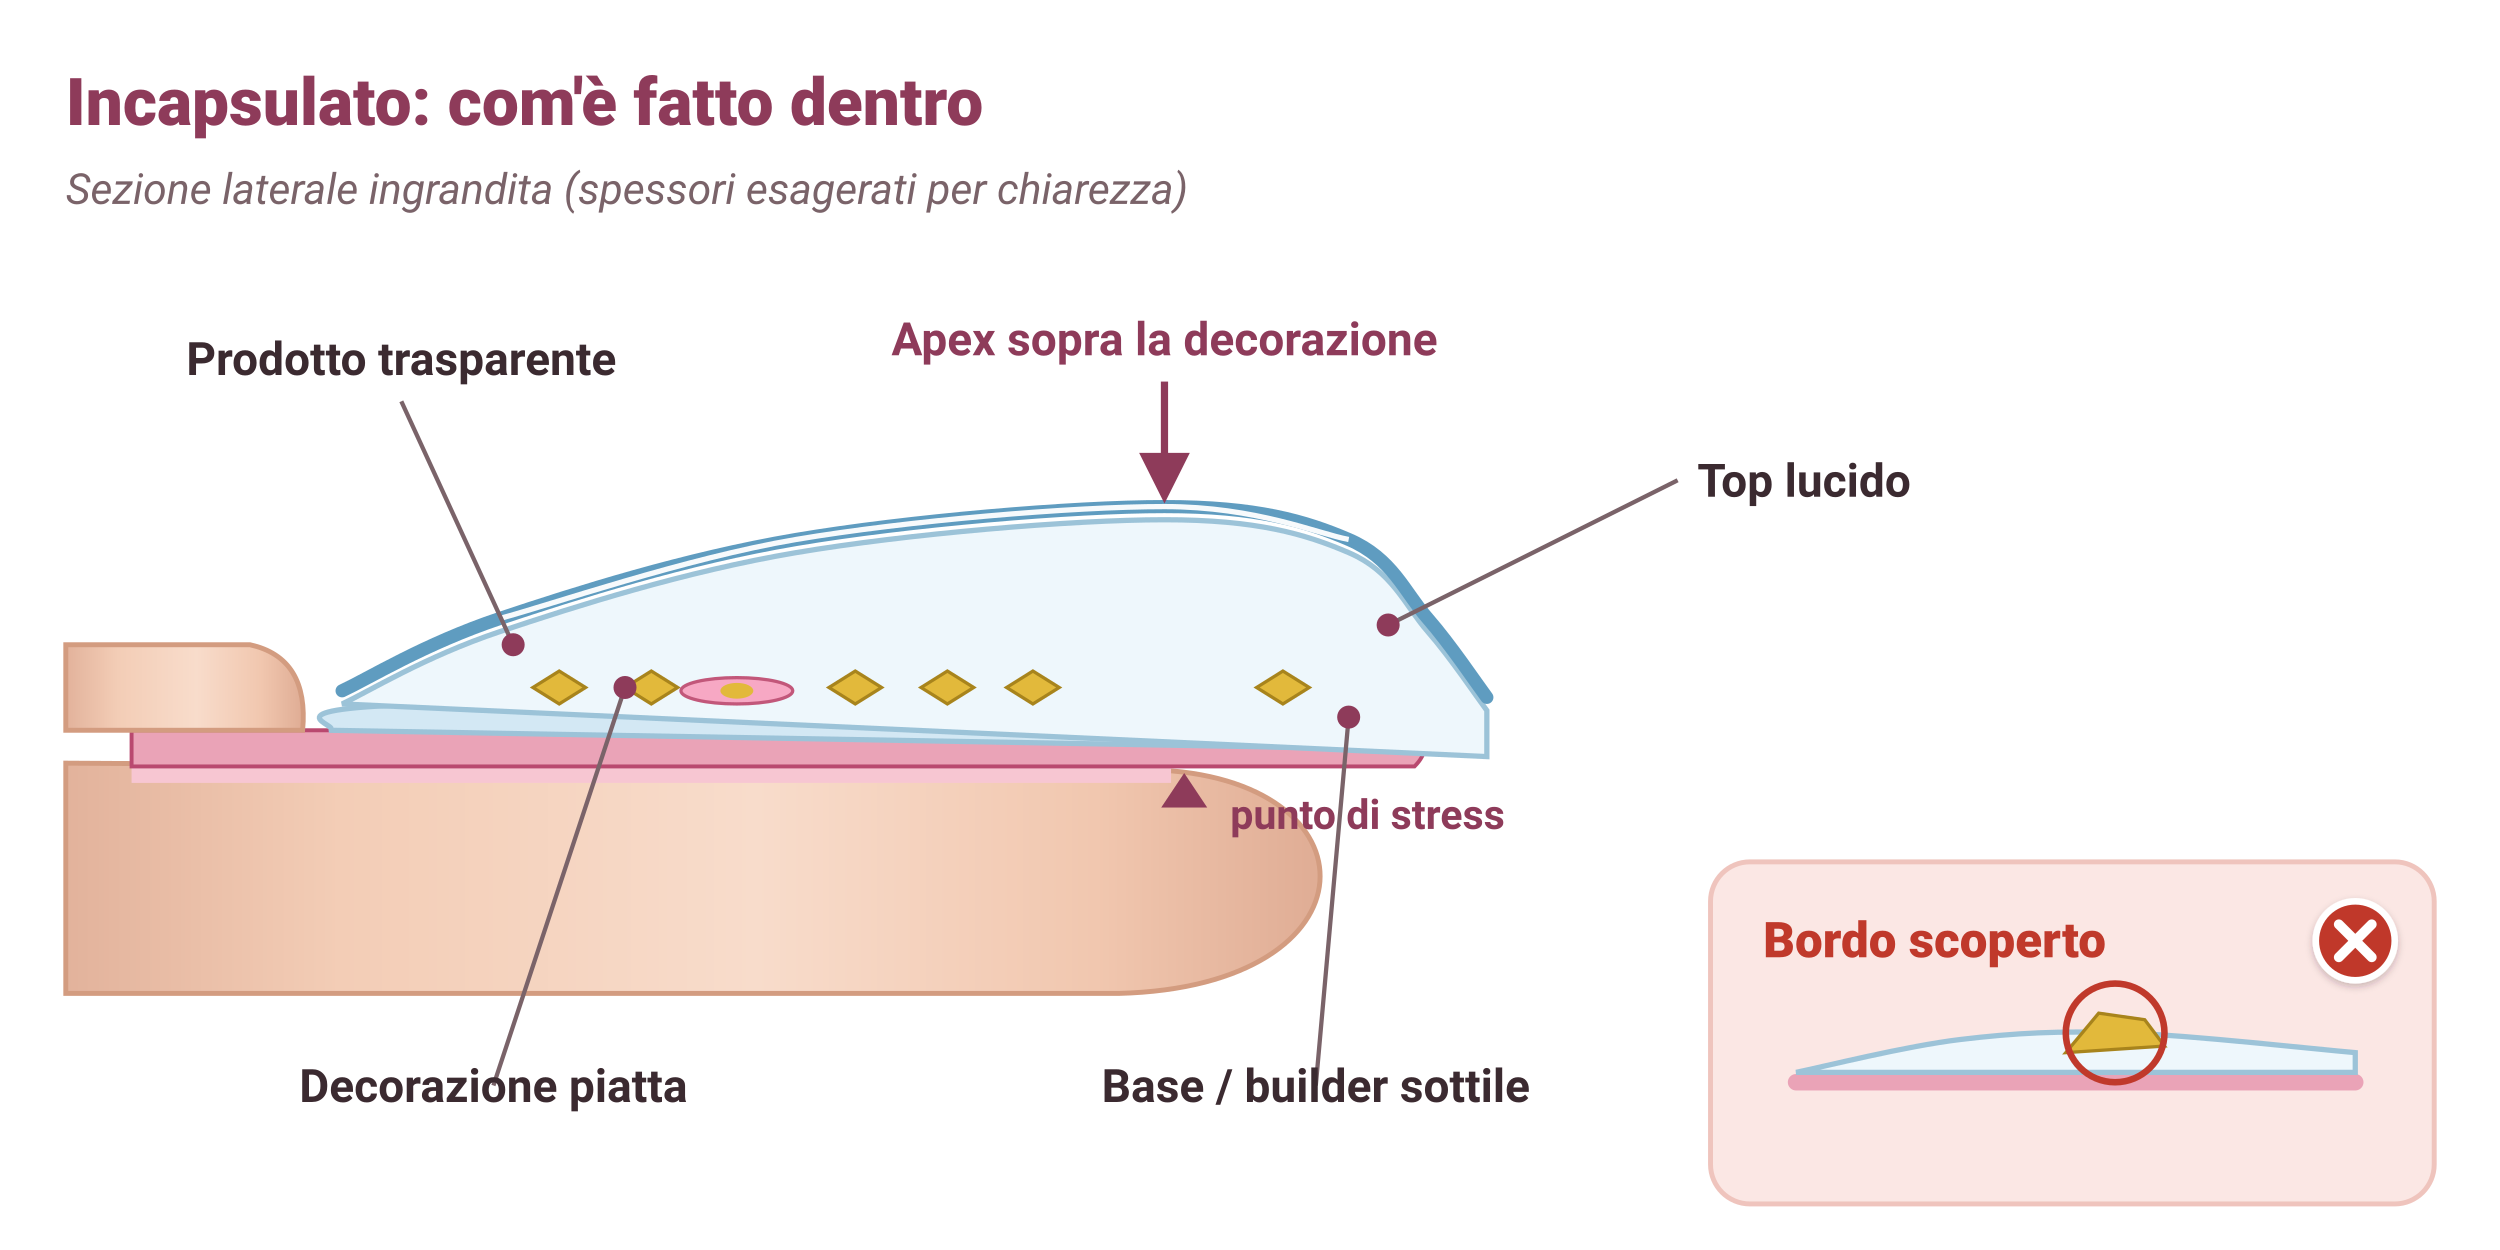
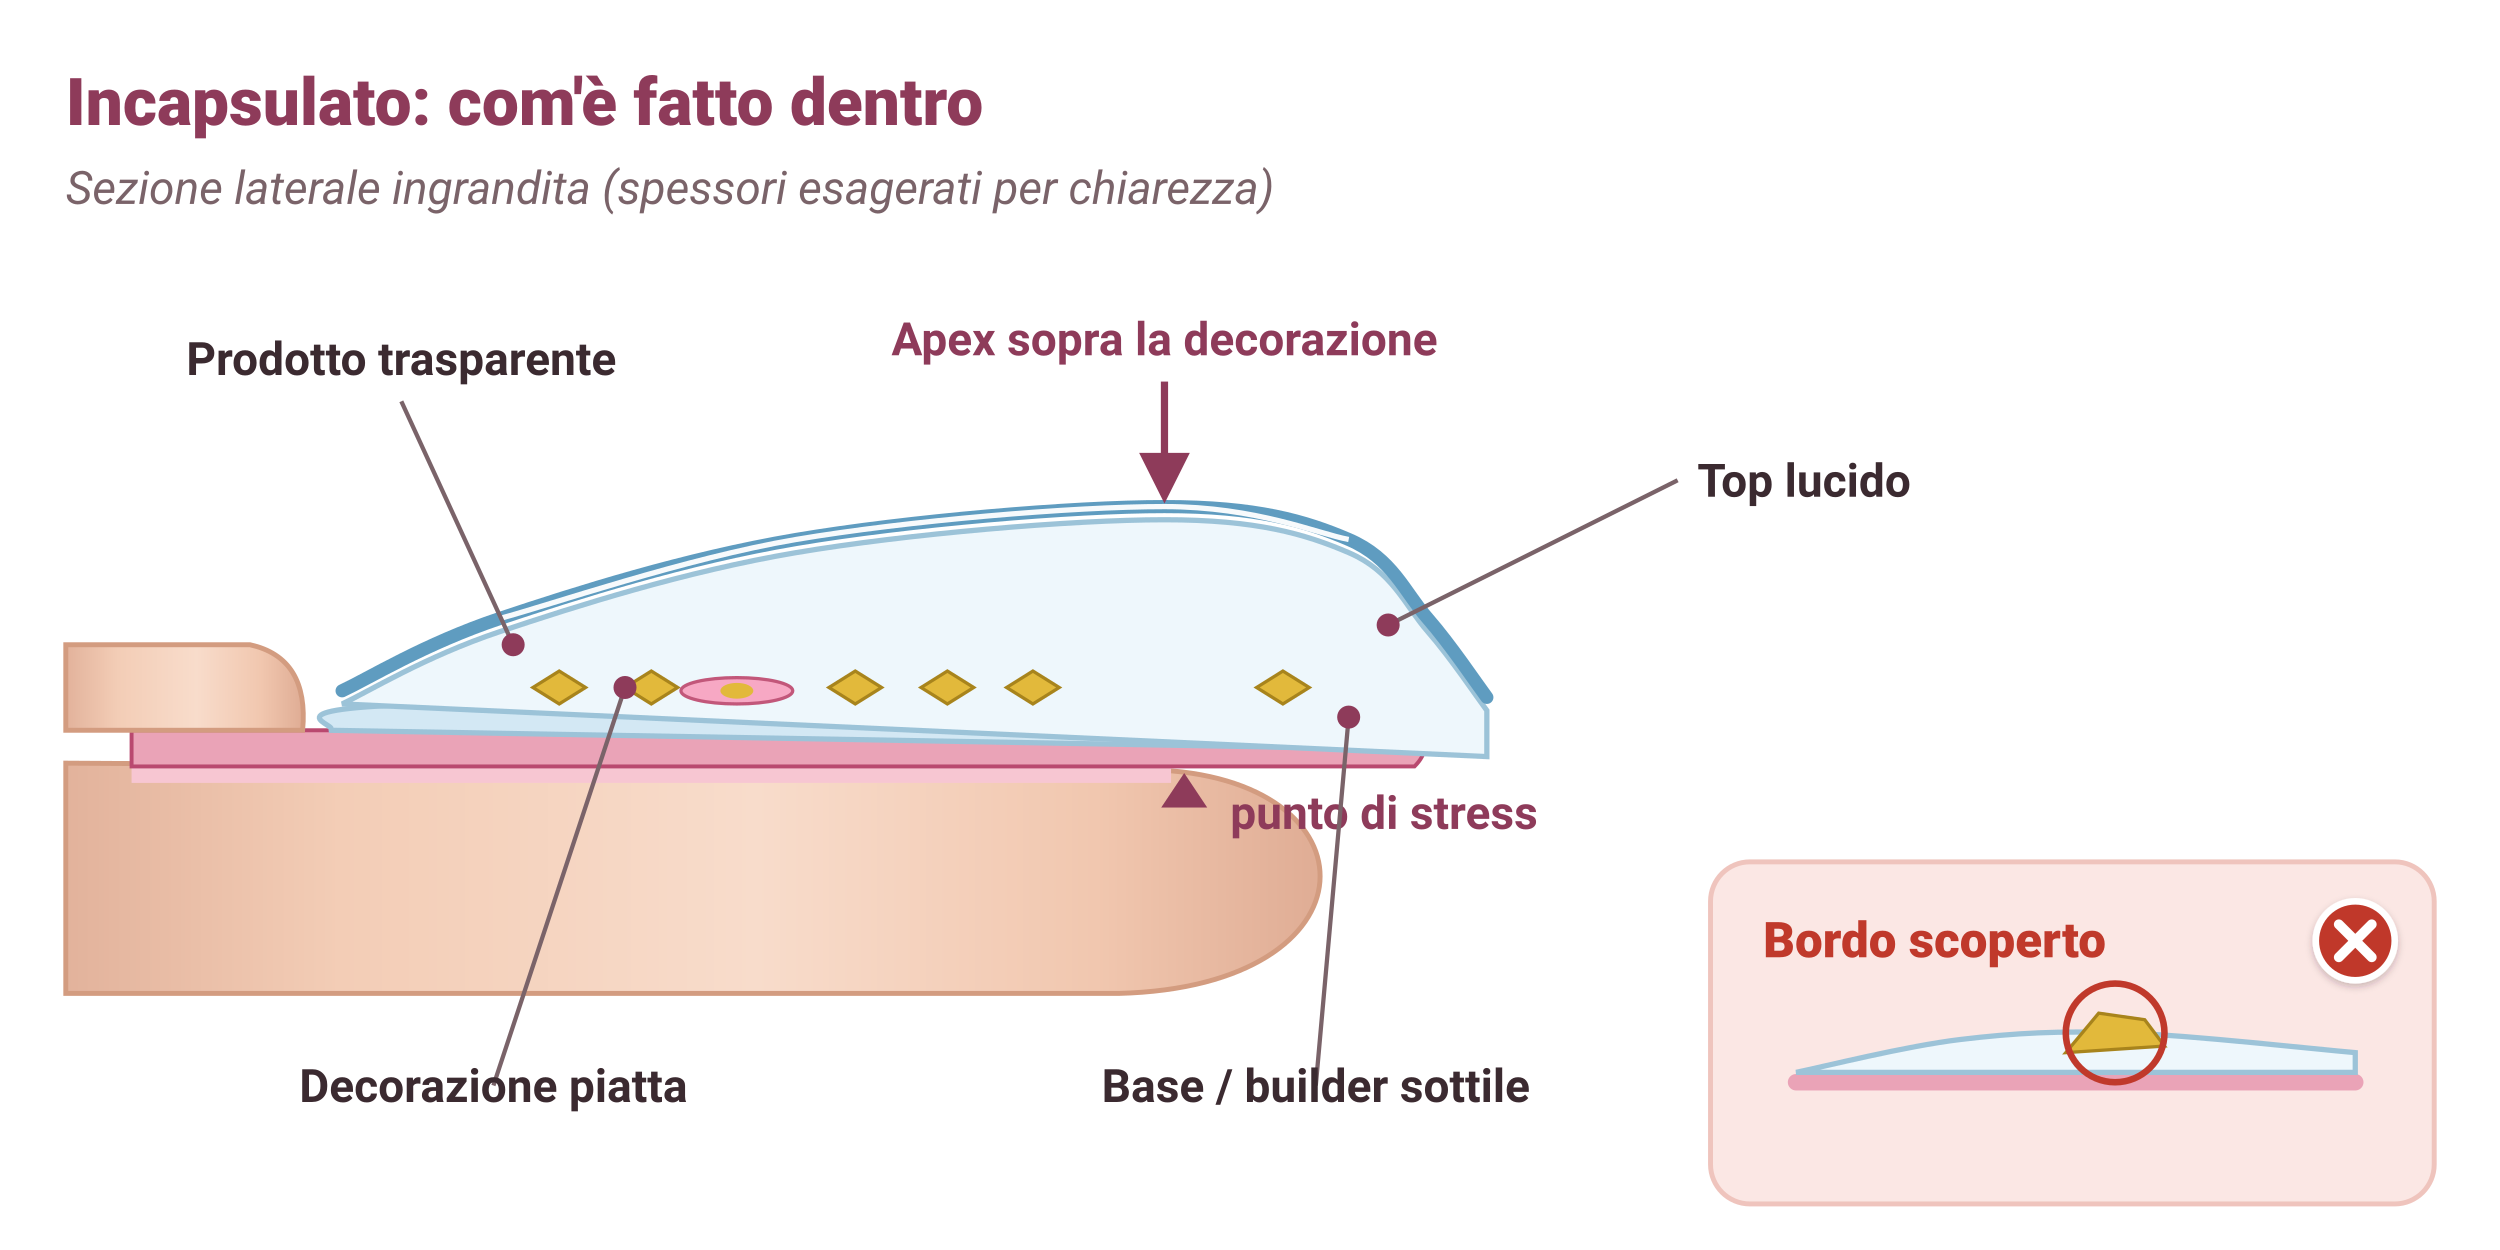
<svg xmlns="http://www.w3.org/2000/svg" viewBox="0 0 760 380" width="760" height="380" font-family="system-ui, -apple-system, 'Segoe UI', Roboto, Arial, sans-serif" role="img">
  <rect width="100%" height="100%" fill="#ffffff" />
  <defs>
    <linearGradient id="nxSkin" x1="0" y1="0" x2="1" y2="0">
      <stop offset="0" stop-color="#e2b29b" />
      <stop offset=".22" stop-color="#f3cdb6" />
      <stop offset=".55" stop-color="#f8dccb" />
      <stop offset=".82" stop-color="#f1c7af" />
      <stop offset="1" stop-color="#dfac94" />
    </linearGradient>
    <filter id="nxShS" x="-20%" y="-20%" width="140%" height="150%">
      <feDropShadow dx="0" dy="1" stdDeviation="1.2" flood-color="#3b2a30" flood-opacity=".25" />
    </filter>
  </defs>
  <defs>
    <marker id="ar" viewBox="0 0 10 10" refX="8" refY="5" markerWidth="7" markerHeight="7" orient="auto-start-reverse">
      <path d="M0,0 L10,5 L0,10 z" fill="#8e3b5a" />
    </marker>
    <marker id="arw" viewBox="0 0 10 10" refX="8" refY="5" markerWidth="7" markerHeight="7" orient="auto-start-reverse">
      <path d="M0,0 L10,5 L0,10 z" fill="#7a6369" />
    </marker>
    <marker id="ag" viewBox="0 0 10 10" refX="8" refY="5" markerWidth="7" markerHeight="7" orient="auto-start-reverse">
      <path d="M0,0 L10,5 L0,10 z" fill="#555555" />
    </marker>
    <marker id="are" viewBox="0 0 10 10" refX="8" refY="5" markerWidth="7" markerHeight="7" orient="auto-start-reverse">
      <path d="M0,0 L10,5 L0,10 z" fill="#c0392b" />
    </marker>
    <marker id="aro" viewBox="0 0 10 10" refX="8" refY="5" markerWidth="7" markerHeight="7" orient="auto-start-reverse">
      <path d="M0,0 L10,5 L0,10 z" fill="#2f8a5b" />
    </marker>
    <marker id="arwn" viewBox="0 0 10 10" refX="8" refY="5" markerWidth="7" markerHeight="7" orient="auto-start-reverse">
      <path d="M0,0 L10,5 L0,10 z" fill="#b7791f" />
    </marker>
    <marker id="arv" viewBox="0 0 10 10" refX="8" refY="5" markerWidth="7" markerHeight="7" orient="auto-start-reverse">
      <path d="M0,0 L10,5 L0,10 z" fill="#9a6be0" />
    </marker>
    <filter id="cSh" x="-10%" y="-10%" width="120%" height="130%">
      <feDropShadow dx="0" dy="2" stdDeviation="2.5" flood-color="#5a2a3a" flood-opacity=".12" />
    </filter>
  </defs>
  <text x="20.0" y="38.0" font-size="20" text-anchor="start" font-weight="800" fill="#8e3b5a">Incapsulato: com'è fatto dentro</text>
-   <text x="20.0" y="62.0" font-size="13" text-anchor="start" font-weight="400" fill="#7a6369" font-style="italic">Sezione laterale ingrandita (spessori esagerati per chiarezza)</text>
+   <text x="20.0" y="62.0" font-size="14" text-anchor="start" font-weight="400" fill="#7a6369" font-style="italic">Sezione laterale ingrandita (spessori esagerati per chiarezza)</text>
  <path d="M20,232 L350,234 C420,236 420,300 340,302 L20,302 Z" fill="url(#nxSkin)" stroke="#d39c80" stroke-width="1.5" />
  <rect x="40" y="233" width="316" height="5" fill="#f7c6d2" />
  <path d="M40,222 L430,222 Q436,227 430,233 L40,233 Z" fill="#eaa3b7" stroke="#b9496f" stroke-width="1.2" />
  <path d="M100.0,222.0 C105.3,220.7 76.3,215.3 132.0,214.0 C187.7,212.7 383.7,214.0 434.0,214.0 L438.0,228.0 L100.0,222.0 Z" fill="#d3e8f4" stroke="#9cc3d8" stroke-width="1.6" />
  <path d="M104.0,214.0 C112.0,210.3 129.0,199.7 152.0,192.0 C175.0,184.3 208.3,173.7 242.0,168.0 C275.7,162.3 326.0,158.0 354.0,158.0 C382.0,158.0 396.7,162.3 410.0,168.0 C423.3,173.7 427.0,184.0 434.0,192.0 C441.0,200.0 449.0,212.0 452.0,216.0 L452.0,230.0 L104.0,214.0 Z" fill="#eef7fc" stroke="#9cc3d8" stroke-width="1.6" />
  <path d="M162.0,209.0 l8,-5 l8,5 l-8,5 Z" fill="#e2b93b" stroke="#a8841c" stroke-width="1" />
  <path d="M190.0,209.0 l8,-5 l8,5 l-8,5 Z" fill="#e2b93b" stroke="#a8841c" stroke-width="1" />
  <path d="M252.0,209.0 l8,-5 l8,5 l-8,5 Z" fill="#e2b93b" stroke="#a8841c" stroke-width="1" />
  <path d="M280.0,209.0 l8,-5 l8,5 l-8,5 Z" fill="#e2b93b" stroke="#a8841c" stroke-width="1" />
  <path d="M306.0,209.0 l8,-5 l8,5 l-8,5 Z" fill="#e2b93b" stroke="#a8841c" stroke-width="1" />
  <path d="M382.0,209.0 l8,-5 l8,5 l-8,5 Z" fill="#e2b93b" stroke="#a8841c" stroke-width="1" />
  <ellipse cx="224.0" cy="210.0" rx="17" ry="4" fill="#f7a8c4" stroke="#c2577a" />
  <ellipse cx="224.0" cy="210.0" rx="5" ry="2.4" fill="#e2b93b" />
  <path d="M104.0,210.0 C112.0,206.3 129.0,195.7 152.0,188.0 C175.0,180.3 208.3,169.7 242.0,164.0 C275.7,158.3 326.0,154.0 354.0,154.0 C382.0,154.0 396.7,158.3 410.0,164.0 C423.3,169.7 427.0,180.0 434.0,188.0 C441.0,196.0 449.0,208.0 452.0,212.0" fill="none" stroke="#5f9cc0" stroke-width="4" stroke-linecap="round" />
  <path d="M152.0,188.0 C167.0,184.0 208.3,169.7 242.0,164.0 C275.7,158.3 326.0,154.0 354.0,154.0 C382.0,154.0 400.7,162.3 410.0,164.0" fill="none" stroke="#fff" stroke-width="1.6" opacity=".95" />
  <path d="M20,196 L76,196 Q94,200 92,222 L20,222 Z" fill="url(#nxSkin)" stroke="#d39c80" stroke-width="1.5" />
  <path d="M360.0,235.0 L353.0,245.5 L367.0,245.5 Z" fill="#8e3b5a" />
-   <text x="374.0" y="252.0" font-size="12.5" text-anchor="start" font-weight="700" fill="#8e3b5a">punto di stress</text>
+   <text x="374.0" y="252.0" font-size="14" text-anchor="start" font-weight="700" fill="#8e3b5a">punto di stress</text>
  <line x1="354.0" y1="116.0" x2="354.0" y2="150.0" stroke="#8e3b5a" stroke-width="2.2" marker-end="url(#ar)" />
  <line x1="156.0" y1="196.0" x2="122.0" y2="122" stroke="#7a6369" stroke-width="1.3" />
  <circle cx="156.0" cy="196.0" r="3.5" fill="#8e3b5a" />
  <text x="122.0" y="114.0" font-size="14" text-anchor="middle" font-weight="600" fill="#3b2a30">Prodotto trasparente</text>
  <text x="354.0" y="108.0" font-size="14" text-anchor="middle" font-weight="700" fill="#8e3b5a">Apex sopra la decorazione</text>
  <line x1="422.0" y1="190.0" x2="510.0" y2="146.0" stroke="#7a6369" stroke-width="1.3" />
  <circle cx="422.0" cy="190.0" r="3.5" fill="#8e3b5a" />
  <text x="516.0" y="151.0" font-size="14" text-anchor="start" font-weight="600" fill="#3b2a30">Top lucido</text>
  <line x1="190.0" y1="209.0" x2="150.0" y2="330.0" stroke="#7a6369" stroke-width="1.3" />
  <circle cx="190.0" cy="209.0" r="3.5" fill="#8e3b5a" />
  <text x="150.0" y="335.0" font-size="14" text-anchor="middle" font-weight="600" fill="#3b2a30">Decorazione piatta</text>
  <line x1="410.0" y1="218.0" x2="400.0" y2="330.0" stroke="#7a6369" stroke-width="1.3" />
  <circle cx="410.0" cy="218.0" r="3.5" fill="#8e3b5a" />
  <text x="400.0" y="335.0" font-size="14" text-anchor="middle" font-weight="600" fill="#3b2a30">Base / builder sottile</text>
  <rect x="520.0" y="262.0" width="220.0" height="104.0" rx="12" fill="#fbe7e4" stroke="#efc4bd" stroke-width="1.5" />
  <path d="M546.0,329.0 L716.0,329.0" stroke="#eaa3b7" stroke-width="5" stroke-linecap="round" />
  <path d="M546.0,326.0 C554.3,324.3 579.3,318.0 596.0,316.0 C612.7,314.0 626.0,313.3 646.0,314.0 C666.0,314.7 704.3,319.0 716.0,320.0 L716.0,326.0 L546.0,326.0 Z" fill="#eef7fc" stroke="#9cc3d8" stroke-width="1.6" />
  <path d="M628.0,320.0 l10,-12 l14,2 l6,8 Z" fill="#e2b93b" stroke="#a8841c" />
  <circle cx="643.0" cy="314.0" r="15" fill="none" stroke="#c0392b" stroke-width="2" />
  <circle cx="716.0" cy="286.0" r="12" fill="#c0392b" stroke="#fff" stroke-width="2" filter="url(#nxShS)" />
  <path d="M711.0,281.0 l10,10 M721.0,281.0 l-10,10" stroke="#fff" stroke-width="3" stroke-linecap="round" />
  <text x="536.0" y="291.0" font-size="15" text-anchor="start" font-weight="800" fill="#c0392b">Bordo scoperto</text>
</svg>
